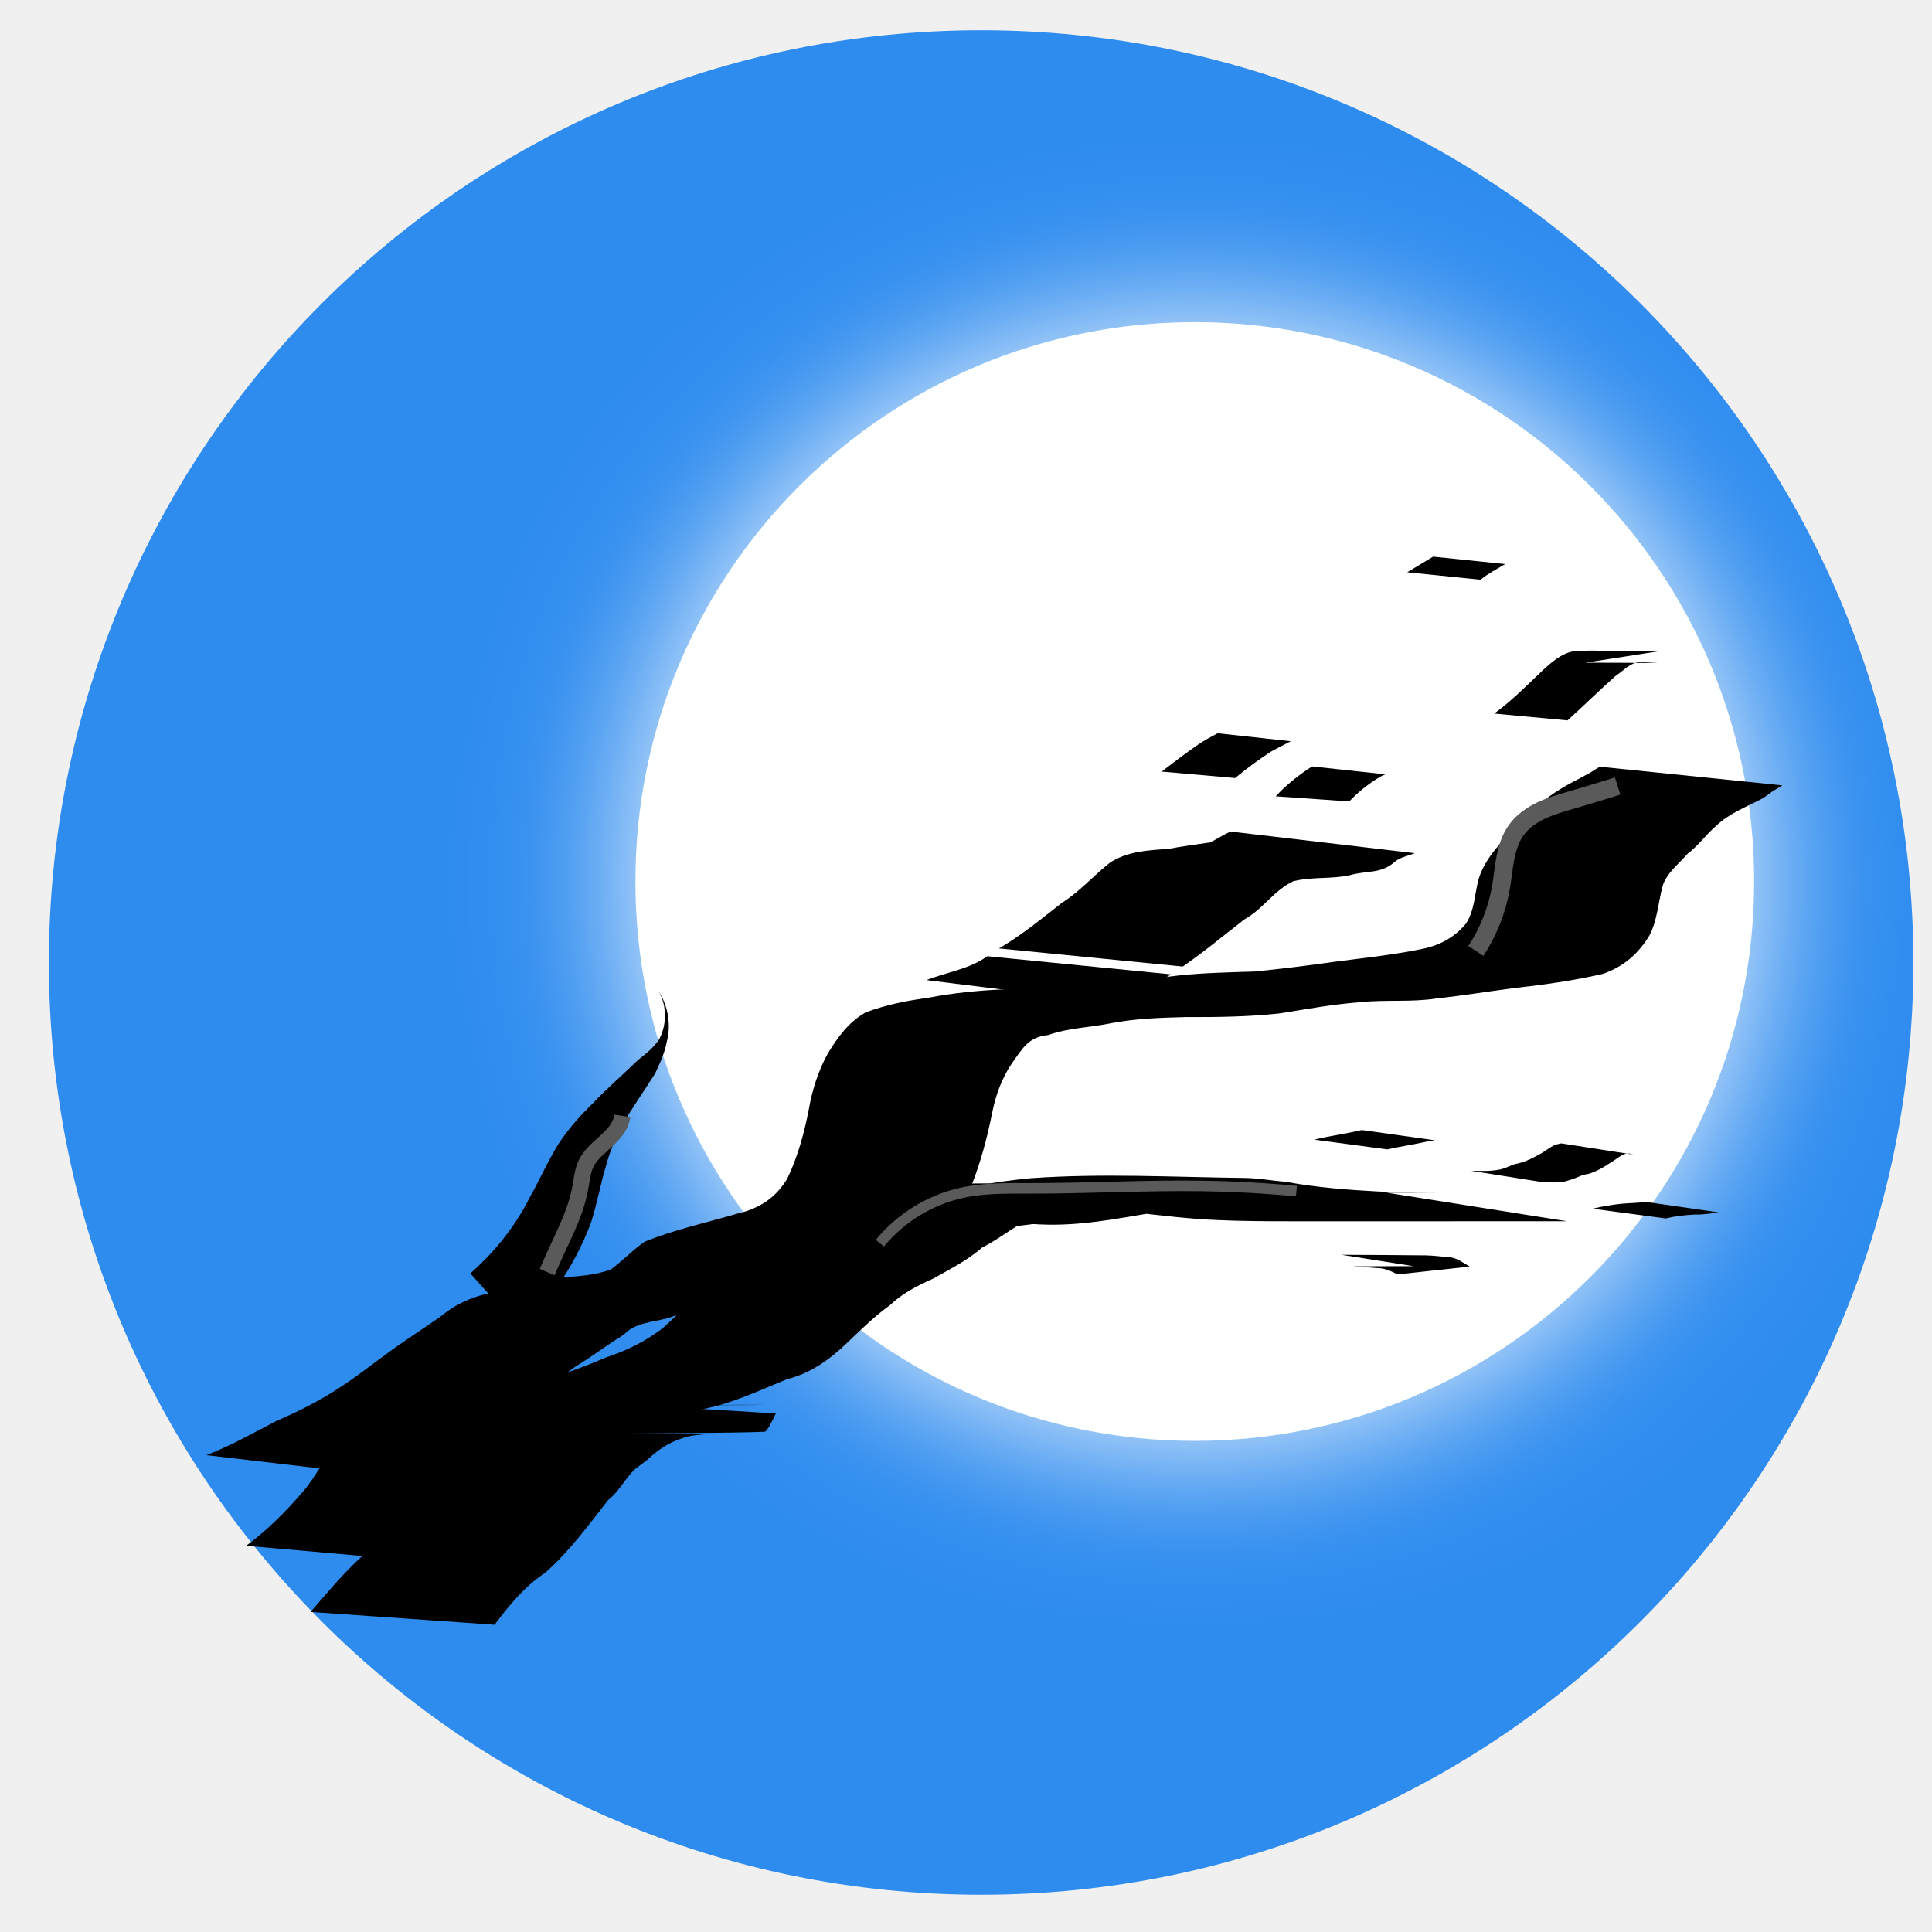
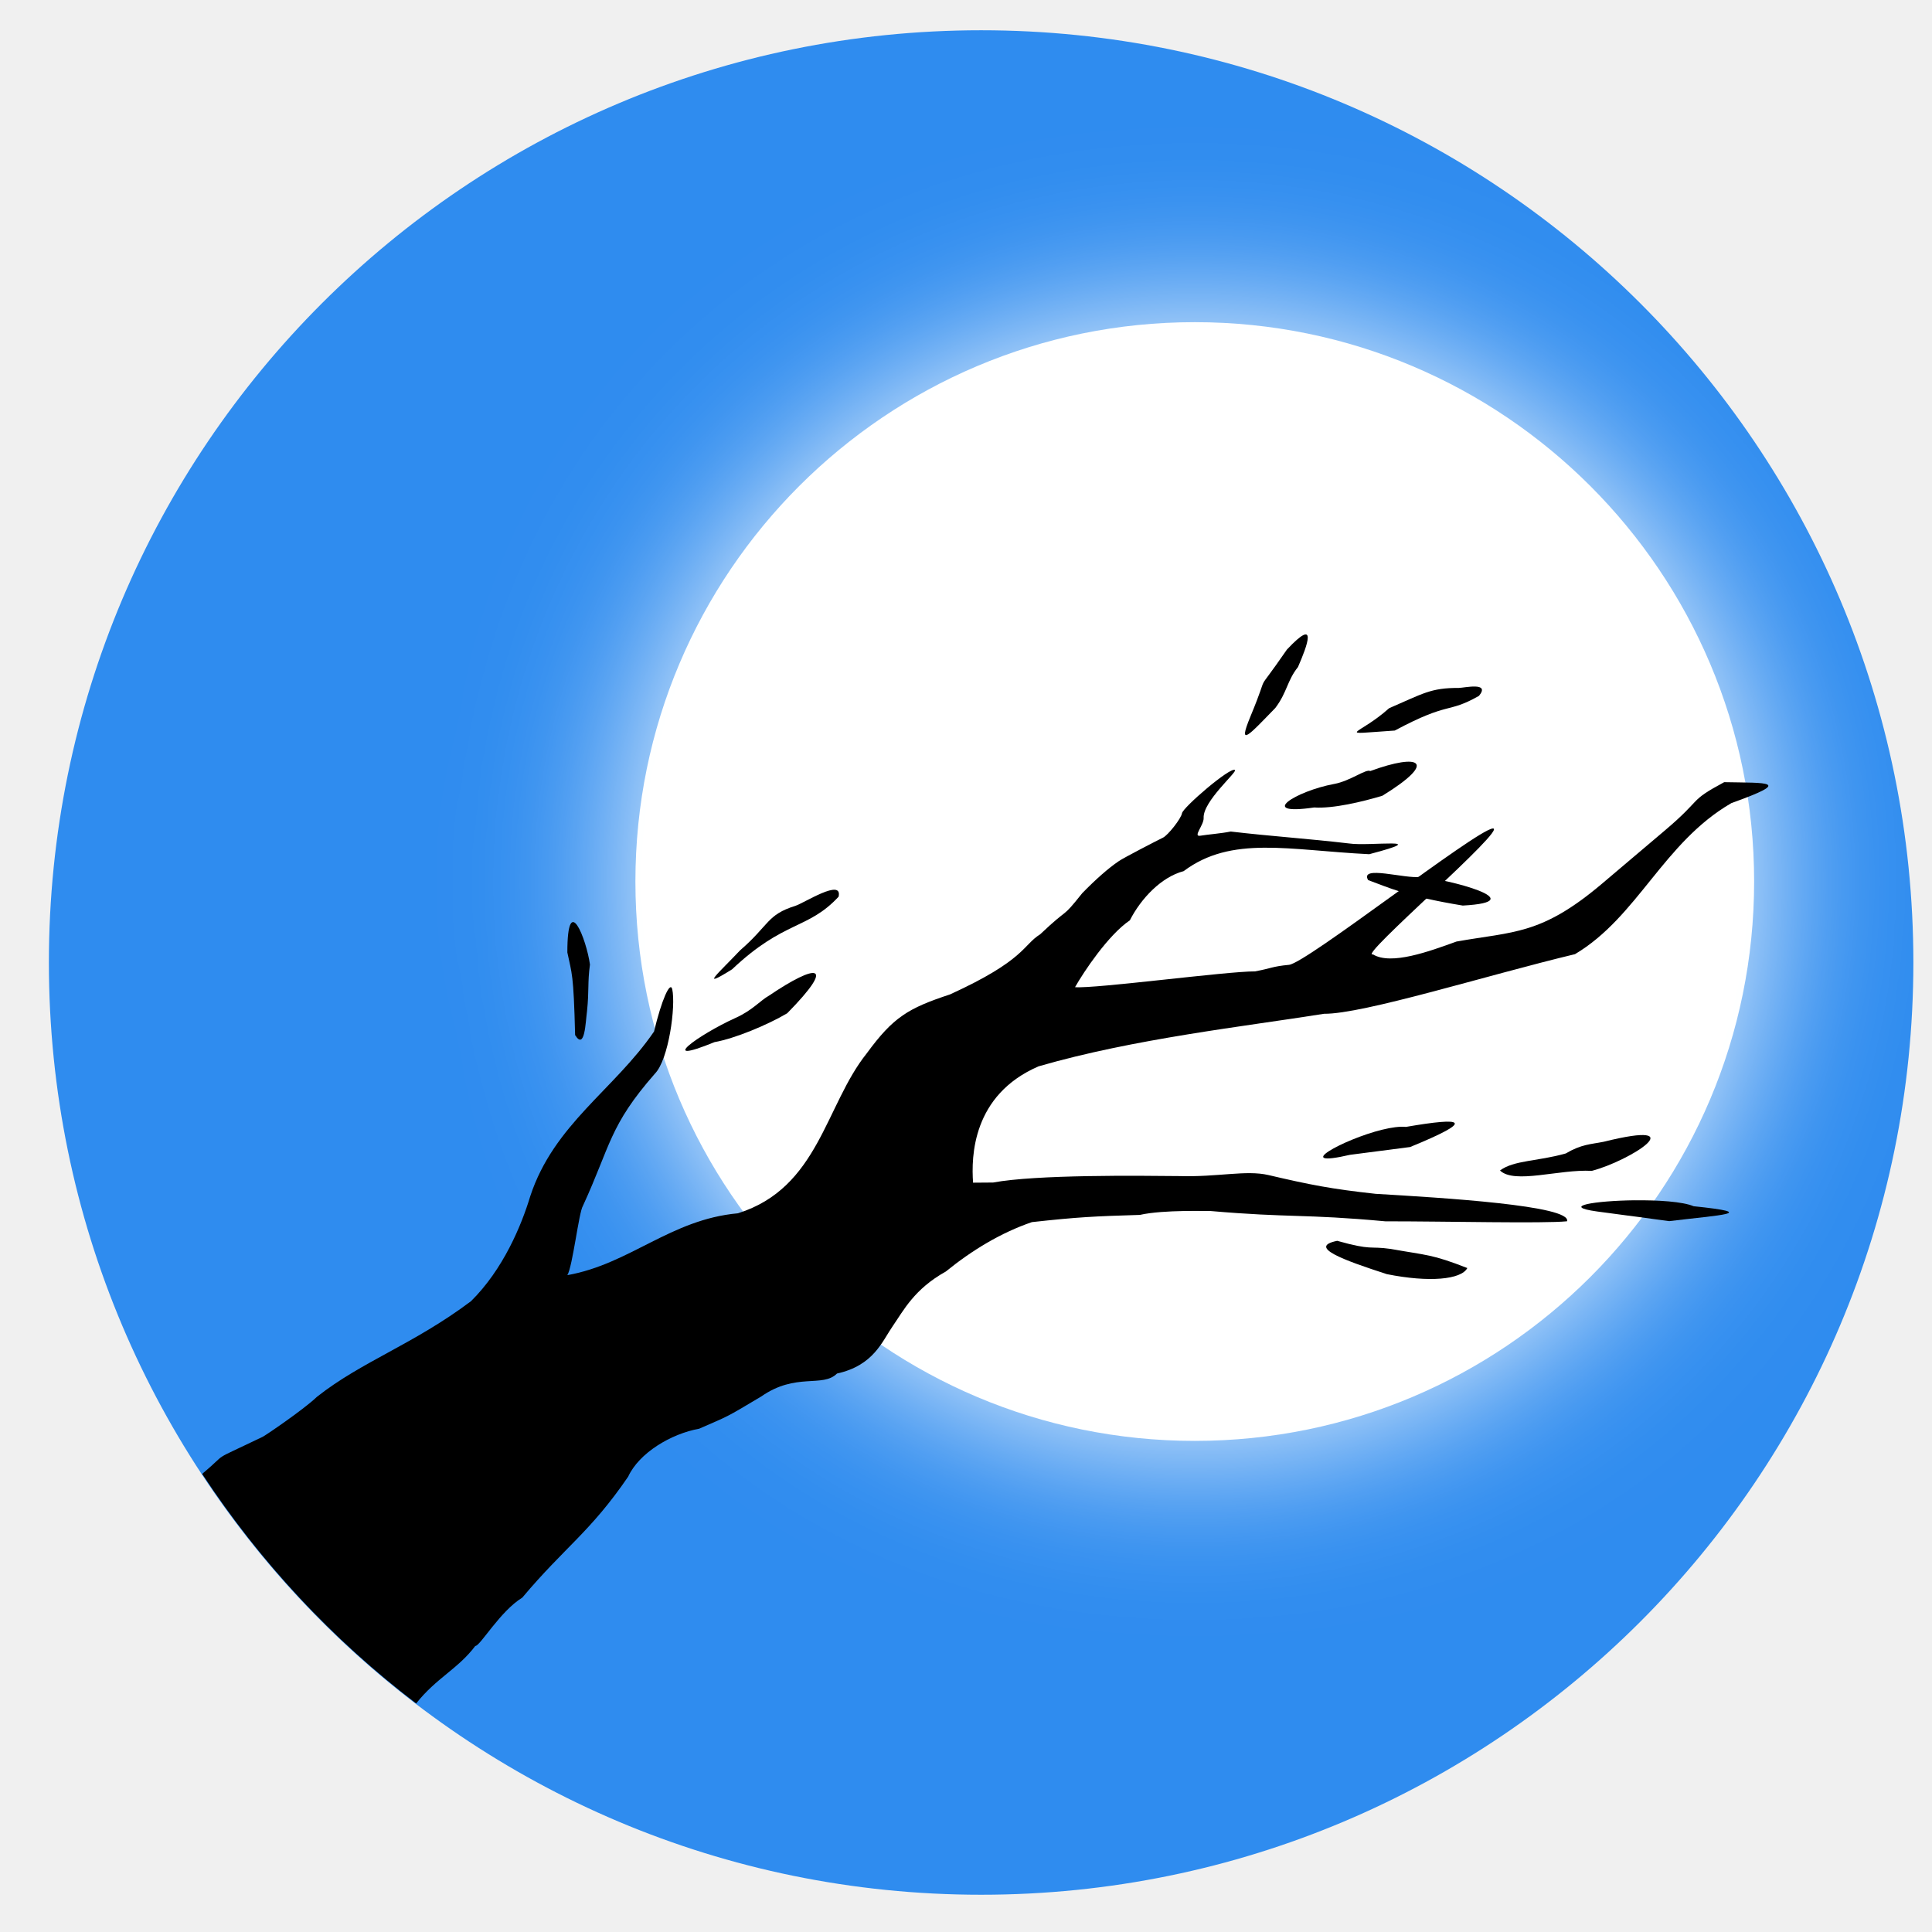
<svg xmlns="http://www.w3.org/2000/svg" width="53mm" height="53mm" viewBox="0 0 53 53" version="1.1" id="svg37476">
  <defs id="defs37473">
    <rect x="240.456" y="31.67" width="472.702" height="174.771" id="rect62766" />
-     <filter style="color-interpolation-filters:sRGB" id="filter48949" x="-0.164" y="-0.164" width="1.328" height="1.328">
+     <filter style="color-interpolation-filters:sRGB" id="filter48949" x="-0.179" y="-0.179" width="1.358" height="1.358">
      <feFlood flood-opacity="1" flood-color="rgb(255,255,255)" result="flood" id="feFlood48939" />
      <feComposite in="flood" in2="SourceGraphic" operator="in" result="composite1" id="feComposite48941" />
-       <feGaussianBlur in="composite1" stdDeviation="4.1" result="blur" id="feGaussianBlur48943" />
+       <feGaussianBlur in="composite1" stdDeviation="4.47" result="blur" id="feGaussianBlur48943" />
      <feOffset dx="0" dy="0" result="offset" id="feOffset48945" />
      <feComposite in="SourceGraphic" in2="offset" operator="over" result="composite2" id="feComposite48947" />
    </filter>
    <rect x="240.456" y="31.67" width="281.51" height="83.28" id="rect62766-8" />
    <rect x="240.456" y="31.67" width="281.51" height="83.28" id="rect62766-4" />
    <rect x="240.456" y="31.67" width="453.934" height="139.582" id="rect62766-3" />
  </defs>
  <g id="layer1">
    <circle style="fill:#2f8cef;fill-opacity:1;stroke:none;stroke-width:1.905;stroke-dasharray:none;stroke-opacity:0.996" id="path38012" cx="26.915" cy="26.404" r="25.574" />
-     <circle style="fill:#ffffff;fill-opacity:0.996;stroke:none;stroke-width:1.965;stroke-dasharray:none;stroke-opacity:1;filter:url(#filter48949)" id="path47820" cx="66.454" cy="50.141" r="30" transform="matrix(0.5114905,0,0,0.5114905,-1.214864,-1.463822)" />
-     <path style="fill:#000000;fill-opacity:1;stroke:none;stroke-width:1.005;stroke-dasharray:none;stroke-opacity:1" id="path49365" d="m 10.692,40.505 c 0.633,-0.295 1.225,-0.673 1.867,-0.949 0.595,-0.206 1.094,-0.57 1.625,-0.89 0.53,-0.396 1.06,-0.79 1.599,-1.174 0.454,-0.275 0.874,-0.6 1.327,-0.876 0.322,-0.342 0.796,-0.341 1.219,-0.458 0.646,-0.236 1.339,-0.318 2.021,-0.38 0.536,0.01 1.02,-0.09 1.441,-0.431 0.237,-0.33 0.529,-0.618 0.92,-0.738 0.84,-0.215 1.676,-0.444 2.511,-0.677 0.69,-0.211 1.121,-0.739 1.413,-1.37 0.261,-0.658 0.446,-1.344 0.583,-2.038 0.098,-0.489 0.266,-0.948 0.545,-1.362 0.299,-0.416 0.451,-0.715 0.993,-0.768 0.538,-0.194 1.112,-0.204 1.666,-0.314 0.694,-0.139 1.402,-0.161 2.107,-0.179 0.866,0.002 1.725,-0.006 2.585,-0.102 0.735,-0.117 1.459,-0.252 2.203,-0.306 0.695,-0.076 1.401,0.006 2.09,-0.103 0.715,-0.076 1.423,-0.195 2.137,-0.285 0.811,-0.09 1.619,-0.205 2.416,-0.386 0.573,-0.192 0.998,-0.564 1.301,-1.078 0.206,-0.421 0.232,-0.891 0.349,-1.339 0.123,-0.37 0.444,-0.599 0.687,-0.884 0.295,-0.217 0.5,-0.523 0.778,-0.759 0.368,-0.356 0.859,-0.531 1.302,-0.77 0.337,-0.244 0.164,-0.129 0.518,-0.344 0,0 -5.01,-0.512 -5.01,-0.512 v 0 c -0.351,0.219 -0.175,0.116 -0.528,0.308 -0.48,0.244 -0.942,0.519 -1.324,0.906 -0.262,0.269 -0.534,0.527 -0.79,0.802 -0.308,0.327 -0.582,0.688 -0.698,1.13 -0.093,0.392 -0.104,0.813 -0.33,1.159 -0.32,0.386 -0.743,0.609 -1.237,0.701 -0.792,0.161 -1.597,0.244 -2.398,0.349 -0.717,0.104 -1.435,0.189 -2.155,0.263 -0.688,0.022 -1.377,0.035 -2.063,0.105 -0.74,0.081 -1.467,0.243 -2.209,0.308 -0.854,0.068 -1.711,0.04 -2.567,0.074 -0.722,0.032 -1.44,0.098 -2.15,0.238 -0.576,0.077 -1.146,0.192 -1.692,0.398 -0.461,0.264 -0.753,0.666 -1.029,1.115 -0.267,0.482 -0.431,0.999 -0.527,1.541 -0.125,0.65 -0.301,1.296 -0.587,1.895 -0.308,0.524 -0.762,0.826 -1.357,0.963 -0.852,0.248 -1.724,0.441 -2.55,0.769 -0.339,0.233 -0.614,0.531 -0.941,0.771 -0.449,0.163 -0.909,0.18 -1.383,0.224 -0.693,0.099 -1.376,0.245 -2.047,0.447 -0.468,0.115 -0.871,0.313 -1.244,0.621 -0.432,0.305 -0.878,0.591 -1.309,0.898 -0.53,0.382 -1.04,0.794 -1.596,1.14 -0.514,0.326 -1.058,0.591 -1.616,0.835 -0.624,0.325 -1.237,0.671 -1.895,0.926 0,0 5.029,0.589 5.029,0.589 z" />
-     <path style="fill:#000000;fill-opacity:1;stroke:none;stroke-width:1.005;stroke-dasharray:none;stroke-opacity:1" id="path52797" d="m 11.794,42.848 c 0.55,-0.488 1.074,-1.009 1.534,-1.584 0.291,-0.303 0.424,-0.718 0.669,-1.053 0.091,-0.125 0.214,-0.223 0.315,-0.34 0.317,-0.281 0.76,-0.322 1.161,-0.413 0.084,-0.014 0.169,-0.02 0.251,-0.043 0.969,-0.269 -0.502,0.078 0.468,-0.155 0.269,-0.064 0.539,-0.091 0.809,-0.155 0.771,-0.104 1.528,-0.269 2.284,-0.451 0.811,-0.151 1.557,-0.519 2.317,-0.822 0.638,-0.162 1.154,-0.534 1.623,-0.981 0.379,-0.361 0.76,-0.738 1.187,-1.045 0.336,-0.324 0.766,-0.545 1.191,-0.731 0.457,-0.262 0.94,-0.498 1.335,-0.85 0.451,-0.224 0.839,-0.553 1.291,-0.774 0.586,-0.154 1.203,-0.165 1.806,-0.179 0.094,-0.001 0.188,-0.002 0.282,-0.003 -0.194,-0.002 0.772,10e-4 0.579,10e-4 -8.2,0.004 -5.876,-0.002 -4.145,0.002 2.489,0.786 4.295,-0.087 6.51,-0.197 1.73,-0.059 4.085,-0.076 -4.095,-0.005 -0.121,0.001 0.241,0.016 0.361,0.025 0.263,0.021 0.525,0.046 0.788,0.069 0.85,0.1 1.697,0.209 2.551,0.275 0.688,0.05 1.378,0.058 2.068,0.063 2.339,0.005 4.679,-0.002 7.018,-5.11e-4 0.346,2.71e-4 0.691,4.04e-4 1.037,5.11e-4 0,0 -4.992,-0.79 -4.992,-0.79 v 0 c -0.341,4.09e-4 -0.681,10e-4 -1.022,0.002 -0.321,10e-4 -0.642,0.002 -0.962,0.003 -0.122,1.33e-4 -0.487,2.71e-4 -0.365,2.71e-4 5.023,-7.2e-5 6.105,10e-4 4.261,-5.12e-4 -0.696,5.12e-4 -1.392,0.002 -2.087,-0.03 -0.853,-0.045 -1.706,-0.111 -2.547,-0.266 -0.37,-0.029 -0.758,-0.102 -1.128,-0.106 -1.953,-0.023 -3.917,-0.132 -5.869,0.007 -1.902,0.174 -5.102,0.896 3.455,0.163 -2.226,-0.012 -4.453,-0.06 -6.678,0.021 -0.631,0.044 -1.29,0.086 -1.848,0.413 -0.437,0.281 -0.891,0.537 -1.308,0.845 -0.423,0.276 -0.854,0.538 -1.312,0.752 -0.431,0.239 -0.845,0.492 -1.202,0.837 -0.401,0.349 -0.8,0.7 -1.185,1.067 -0.481,0.374 -1.005,0.63 -1.584,0.822 -0.744,0.32 -1.506,0.59 -2.303,0.743 -0.761,0.177 -1.533,0.288 -2.3,0.435 -0.523,0.095 -1.029,0.251 -1.545,0.377 -0.474,0.142 -0.896,0.302 -1.196,0.724 -0.355,0.443 -0.588,0.965 -0.959,1.396 -0.469,0.546 -0.979,1.059 -1.559,1.488 0,0 5.042,0.443 5.042,0.443 z" />
-     <path style="fill:#000000;fill-opacity:1;stroke:none;stroke-width:1.005;stroke-dasharray:none;stroke-opacity:1" id="path52799" d="m 13.567,44.571 c 0.401,-0.535 0.831,-1.057 1.392,-1.429 0.663,-0.587 1.182,-1.299 1.724,-1.992 0.303,-0.231 0.463,-0.594 0.738,-0.849 0.007,-0.006 0.341,-0.258 0.344,-0.261 0.356,-0.342 0.743,-0.558 1.225,-0.657 0.441,-0.064 0.889,-0.054 1.333,-0.052 0.075,5.11e-4 0.299,0.002 0.225,0.002 -11.591,0.006 -0.816,0.013 0.431,-0.057 0.077,-0.004 0.282,-0.456 0.303,-0.5 0,0 -5.051,-0.31 -5.051,-0.31 v 0 c -0.039,0.03 -0.071,0.076 -0.118,0.091 -0.046,0.015 -0.194,-0.008 -0.146,-0.008 9.897,-0.03 2.695,0.016 -0.64,-0.003 -0.458,0.015 -0.921,0.038 -1.353,0.203 -0.467,0.206 -0.861,0.514 -1.245,0.849 -0.401,0.366 -0.708,0.819 -1.06,1.23 -0.493,0.692 -1.036,1.352 -1.729,1.857 -0.521,0.468 -0.962,1.009 -1.421,1.535 0,0 5.05,0.351 5.05,0.351 z" />
-     <path style="fill:#000000;fill-opacity:1;stroke:none;stroke-width:1.005;stroke-dasharray:none;stroke-opacity:1" id="path52801" d="m 32.447,26.514 c 0.585,-0.402 1.128,-0.859 1.69,-1.292 0.51,-0.282 0.807,-0.793 1.335,-1.044 0.514,-0.135 1.053,-0.054 1.567,-0.171 0.446,-0.129 0.834,-0.031 1.201,-0.346 0.161,-0.149 0.376,-0.173 0.569,-0.256 0,0 -5.047,-0.593 -5.047,-0.593 v 0 c -0.198,0.083 -0.372,0.203 -0.564,0.298 -0.388,0.054 -0.775,0.108 -1.161,0.18 -0.55,0.033 -1.124,0.067 -1.596,0.381 -0.447,0.353 -0.822,0.791 -1.31,1.095 -0.56,0.439 -1.11,0.892 -1.726,1.252 0,0 5.041,0.497 5.041,0.497 z" />
-     <path style="fill:#000000;fill-opacity:1;stroke:none;stroke-width:1.005;stroke-dasharray:none;stroke-opacity:1" id="path52803" d="m 27.083,26.232 c -0.497,0.36 -1.112,0.434 -1.666,0.655 0,0 5.01,0.619 5.01,0.619 v 0 c 0.599,-0.184 1.174,-0.428 1.697,-0.777 0,0 -5.041,-0.497 -5.041,-0.497 z" />
-     <path style="fill:#000000;fill-opacity:1;fill-rule:nonzero;stroke:none;stroke-width:0.135px;stroke-linecap:butt;stroke-linejoin:miter;stroke-opacity:1" d="m 13.581,35.691 c 0,0 0.68,0.758 0.68,0.758 0.659,-0.59 1.455,-1.563 1.957,-2.927 0.088,-0.277 0.154,-0.549 0.218,-0.818 0.059,-0.248 0.116,-0.489 0.186,-0.716 0.094,-0.353 0.237,-0.711 0.424,-1.082 0.272,-0.483 0.616,-0.965 0.923,-1.454 0.067,-0.14 0.131,-0.276 0.187,-0.419 0.06,-0.153 0.105,-0.298 0.133,-0.444 0.076,-0.279 0.069,-0.55 0.025,-0.777 -0.056,-0.292 -0.174,-0.522 -0.287,-0.691 0.115,0.172 0.206,0.413 0.214,0.699 0.006,0.224 -0.04,0.467 -0.158,0.689 -0.07,0.108 -0.158,0.207 -0.262,0.304 -0.097,0.09 -0.203,0.175 -0.319,0.265 -0.394,0.386 -0.841,0.767 -1.269,1.218 -0.331,0.322 -0.643,0.676 -0.906,1.074 -0.163,0.263 -0.303,0.534 -0.422,0.767 -0.138,0.271 -0.238,0.472 -0.357,0.68 -0.497,1 -1.158,1.682 -1.645,2.118 0,0 0.68,0.758 0.68,0.758 z" id="path52829" />
-     <path style="fill:#000000;fill-opacity:1;stroke:#5b5b5b;stroke-width:0.289;stroke-linecap:butt;stroke-linejoin:miter;stroke-dasharray:none;stroke-opacity:0.996" d="m 24.137,34.104 c 0.573,-0.701 1.39,-1.199 2.276,-1.388 0.613,-0.131 1.247,-0.116 1.873,-0.116 1.562,9.83e-4 3.124,-0.089 4.686,-0.066 0.866,0.013 1.731,0.06 2.593,0.141" id="path57131" />
-     <path style="fill:#000000;fill-opacity:1;stroke:#5b5b5b;stroke-width:0.494;stroke-linecap:butt;stroke-linejoin:miter;stroke-dasharray:none;stroke-opacity:0.996" d="m 40.487,26.087 c 0.347,-0.528 0.583,-1.128 0.69,-1.751 0.046,-0.269 0.068,-0.541 0.121,-0.809 0.053,-0.268 0.138,-0.534 0.297,-0.755 0.17,-0.237 0.417,-0.41 0.681,-0.536 0.264,-0.125 0.546,-0.206 0.826,-0.287 0.426,-0.124 0.851,-0.253 1.274,-0.386" id="path58799" />
-     <path style="fill:#000000;fill-opacity:1;stroke:#5b5b5b;stroke-width:0.442;stroke-linecap:butt;stroke-linejoin:miter;stroke-dasharray:none;stroke-opacity:0.996" d="m 15.009,34.897 c 0.107,-0.246 0.217,-0.491 0.329,-0.734 0.147,-0.317 0.298,-0.632 0.414,-0.961 0.074,-0.211 0.133,-0.427 0.172,-0.647 0.038,-0.213 0.058,-0.433 0.151,-0.629 0.107,-0.226 0.302,-0.395 0.488,-0.562 0.186,-0.167 0.375,-0.346 0.464,-0.579 0.022,-0.056 0.037,-0.115 0.046,-0.174" id="path59570" />
-     <path style="fill:#000000;fill-opacity:1;stroke:none;stroke-width:0.442;stroke-dasharray:none;stroke-opacity:1" id="path61143" d="m 33.884,21.343 c 0.314,-0.264 0.644,-0.502 0.986,-0.726 0.179,-0.096 0.358,-0.193 0.541,-0.283 0,0 -2.009,-0.219 -2.009,-0.219 v 0 c -0.178,0.099 -0.36,0.19 -0.527,0.306 -0.346,0.235 -0.674,0.493 -1.008,0.746 0,0 2.017,0.177 2.017,0.177 z" />
-     <path style="fill:#000000;fill-opacity:1;stroke:none;stroke-width:0.442;stroke-dasharray:none;stroke-opacity:1" id="path61401" d="m 37.015,21.985 c 0.248,-0.266 0.54,-0.491 0.851,-0.679 0.045,-0.021 0.09,-0.043 0.135,-0.064 0,0 -2.003,-0.216 -2.003,-0.216 v 0 c -0.044,0.027 -0.089,0.054 -0.133,0.081 -0.312,0.218 -0.61,0.458 -0.869,0.738 0,0 2.02,0.141 2.02,0.141 z" />
-     <path style="fill:#000000;fill-opacity:1;stroke:none;stroke-width:0.442;stroke-dasharray:none;stroke-opacity:1" id="path61403" d="m 43,19.763 c 0.448,-0.404 0.877,-0.829 1.33,-1.229 0.182,-0.119 0.347,-0.304 0.564,-0.361 0.064,-0.017 0.176,-0.007 0.24,-0.004 0.749,0.04 0.204,0.008 -1.64,0.01 0,0 1.983,-0.308 1.983,-0.308 v 0 c -2.234,-0.009 -1.454,-0.048 -2.341,2.7e-4 -0.316,0.07 -0.558,0.286 -0.794,0.497 -0.437,0.416 -0.863,0.851 -1.352,1.207 0,0 2.01,0.187 2.01,0.187 z" />
-     <path style="fill:#000000;fill-opacity:1;stroke:none;stroke-width:0.442;stroke-dasharray:none;stroke-opacity:1" id="path61405" d="m 38.059,31.531 c 0.339,-0.077 0.682,-0.126 1.022,-0.202 0.188,-0.037 0.095,-0.021 0.278,-0.049 0,0 -1.999,-0.28 -1.999,-0.28 v 0 c -0.18,0.036 -0.089,0.017 -0.274,0.058 -0.343,0.074 -0.691,0.119 -1.032,0.206 0,0 2.006,0.267 2.006,0.267 z" />
-     <path style="fill:#000000;fill-opacity:1;stroke:none;stroke-width:0.442;stroke-dasharray:none;stroke-opacity:1" id="path62030" d="m 42.356,32.437 c 0.18,-0.01 0.362,0.017 0.54,-0.018 0.034,-0.007 0.189,-0.055 0.227,-0.067 0.167,-0.055 0.265,-0.125 0.445,-0.147 0.237,-0.067 0.449,-0.198 0.651,-0.335 0.138,-0.073 0.272,-0.222 0.44,-0.228 0.05,-0.002 0.099,0.021 0.148,0.031 0,0 -1.978,-0.307 -1.978,-0.307 v 0 c -0.053,0.013 -0.108,0.021 -0.16,0.04 -0.159,0.061 -0.287,0.184 -0.437,0.26 -0.212,0.118 -0.43,0.226 -0.672,0.267 -0.146,0.05 -0.281,0.127 -0.435,0.153 -0.253,0.052 -0.512,0.032 -0.769,0.033 0,0 1.999,0.317 1.999,0.317 z" />
-     <path style="fill:#000000;fill-opacity:1;stroke:none;stroke-width:0.442;stroke-dasharray:none;stroke-opacity:1" id="path62032" d="m 45.693,33.425 c 0.257,-0.062 0.52,-0.091 0.784,-0.107 0.227,0.007 0.446,-0.028 0.669,-0.059 0,0 -1.996,-0.288 -1.996,-0.288 v 0 c -0.219,0.03 -0.44,0.031 -0.66,0.05 -0.27,0.029 -0.538,0.072 -0.802,0.137 0,0 2.006,0.267 2.006,0.267 z" />
-     <path style="fill:#000000;fill-opacity:1;stroke:none;stroke-width:0.442;stroke-dasharray:none;stroke-opacity:1" id="path62034" d="m 38.792,34.738 c 0.049,-5.12e-4 0.097,-10e-4 0.146,-0.002 -0.601,10e-4 -1.202,-0.002 -1.803,0.004 -0.06,5.11e-4 0.12,0.007 0.18,0.011 0.153,0.011 0.306,0.024 0.459,0.036 0.208,-0.002 0.383,0.081 0.563,0.173 0,0 1.981,-0.213 1.981,-0.213 v 0 c -0.179,-0.105 -0.347,-0.24 -0.561,-0.26 -0.215,-0.013 -0.434,-0.046 -0.649,-0.049 -0.716,-0.009 -1.432,-0.01 -2.148,-0.015 -0.055,-4.09e-4 -0.111,-0.001 -0.166,-0.002 0,0 1.997,0.316 1.997,0.316 z" />
-     <path style="fill:#000000;fill-opacity:1;stroke:none;stroke-width:0.442;stroke-dasharray:none;stroke-opacity:1" id="path62036" d="m 40.615,15.903 c 0.208,-0.169 0.447,-0.292 0.675,-0.429 0,0 -1.976,-0.204 -1.976,-0.204 v 0 c -0.237,0.143 -0.472,0.287 -0.71,0.429 0,0 2.01,0.204 2.01,0.204 z" />
+     <circle style="fill:#ffffff;fill-opacity:0.996;stroke:none;stroke-width:1.965;stroke-dasharray:none;stroke-opacity:1;filter:url(#filter48949);opacity:1" id="path47820" cx="66.454" cy="50.141" r="30" transform="matrix(0.5114905,0,0,0.5114905,-1.214864,-1.463822)" />
+     <circle id="path64657" style="fill:#000000;stroke:#000000;stroke-width:0.265" cx="62.379" cy="32.819" r="0" />
+     <circle id="path64659" style="fill:#000000;stroke:#000000;stroke-width:0.265" cx="30.414" cy="26.379" r="0" />
+     <g id="path64675">
+       <path style="color:#000000;fill:#000000;stroke-width:1.206;-inkscape-stroke:none" d="m 38.147,34.261 c -0.592,-0.084 -0.499,0.05 -1.464,-0.222 -0.821,0.167 0.162,0.525 1.361,0.914 1.164,0.234 2.042,0.149 2.209,-0.167 -0.981,-0.384 -1.099,-0.345 -2.106,-0.525 z" id="path1304" />
+       <path style="color:#000000;fill:#000000;stroke-width:1.343;-inkscape-stroke:none" d="m 44.841,32.927 c -1.072,0.012 -2.052,0.165 -1.03,0.307 0.66,0.088 1.321,0.176 1.981,0.265 1.404,-0.172 2.518,-0.217 0.668,-0.409 -0.298,-0.127 -0.975,-0.17 -1.618,-0.162 z" id="path1302" />
+       <path style="color:#000000;fill:#000000;stroke-width:1.33;-inkscape-stroke:none" d="m 42.955,31.642 c -0.784,0.221 -1.426,0.184 -1.806,0.468 0.399,0.382 1.622,-0.04 2.518,0.01 1.052,-0.274 2.851,-1.426 0.325,-0.798 -0.356,0.071 -0.608,0.066 -1.038,0.32 z" id="path1300" />
+       <path style="color:#000000;fill:#000000;stroke-width:1.307;-inkscape-stroke:none" d="m 37.92,30.99 c -1.079,0.265 -2.517,1.068 -0.887,0.69 0.55,-0.071 1.1,-0.143 1.65,-0.214 1.797,-0.736 1.5,-0.83 -0.115,-0.552 -0.169,-0.017 -0.398,0.015 -0.647,0.076 z" id="path1298" />
+       <path style="color:#000000;fill:#000000;-inkscape-stroke:none" d="m 43.951,24.239 c -1.673,1.416 -2.42,1.309 -3.995,1.59 -0.745,0.269 -1.793,0.658 -2.293,0.352 -0.453,0.114 3.757,-3.508 3.284,-3.453 -0.472,0.055 -5.112,3.695 -5.587,3.74 -0.474,0.045 -0.477,0.097 -0.936,0.18 -0.767,-0.004 -4.372,0.478 -4.933,0.433 0.236,-0.417 0.908,-1.43 1.504,-1.834 0.306,-0.601 0.866,-1.19 1.475,-1.349 1.318,-0.988 2.887,-0.572 5.092,-0.465 1.814,-0.477 0.009,-0.209 -0.558,-0.295 -1.114,-0.131 -2.129,-0.196 -3.243,-0.327 -0.263,0.054 -0.618,0.079 -0.833,0.115 -0.215,0.035 0.101,-0.292 0.091,-0.488 -0.023,-0.456 0.93,-1.262 0.859,-1.315 -0.125,-0.094 -1.429,1.029 -1.453,1.187 -0.022,0.145 -0.384,0.603 -0.521,0.669 -0.137,0.066 -1.07,0.546 -1.215,0.646 -0.146,0.1 -0.298,0.219 -0.463,0.364 -0.165,0.145 -0.343,0.314 -0.538,0.514 -0.595,0.747 -0.31,0.328 -1.154,1.128 -0.474,0.294 -0.413,0.707 -2.471,1.648 -1.151,0.38 -1.557,0.622 -2.287,1.619 -1.14,1.425 -1.315,3.69 -3.533,4.386 -1.846,0.167 -2.962,1.392 -4.679,1.697 0.145,-0.238 0.314,-1.72 0.426,-1.899 0.765,-1.663 0.721,-2.198 1.978,-3.631 0.376,-0.387 0.575,-1.847 0.473,-2.317 -0.058,-0.225 -0.291,0.292 -0.499,1.163 -1.093,1.598 -2.747,2.546 -3.396,4.519 -0.241,0.801 -0.742,2.008 -1.626,2.88 -1.578,1.185 -2.999,1.653 -4.227,2.624 -0.371,0.356 -1.442,1.079 -1.486,1.095 -1.527,0.736 -0.879,0.362 -1.661,1.018 1.587,2.416 3.572,4.545 5.87,6.297 0.558,-0.703 1.142,-0.941 1.623,-1.577 0.129,0.009 0.68,-0.954 1.288,-1.325 1.175,-1.397 1.863,-1.795 2.905,-3.319 0.3,-0.653 1.176,-1.176 1.949,-1.316 0.829,-0.363 0.697,-0.284 1.699,-0.882 0.958,-0.67 1.683,-0.234 2.081,-0.631 1.008,-0.223 1.237,-0.88 1.531,-1.304 0.294,-0.424 0.586,-1.012 1.455,-1.495 0.725,-0.589 1.514,-1.065 2.361,-1.355 1.266,-0.139 1.701,-0.16 2.962,-0.198 0.657,-0.149 1.903,-0.099 1.932,-0.107 2.209,0.191 2.557,0.076 4.801,0.283 1.662,-0.001 4.348,0.064 4.985,-10e-4 0.066,-0.216 -0.789,-0.377 -1.89,-0.498 -1.101,-0.121 -2.447,-0.201 -3.361,-0.255 -1.223,-0.134 -1.792,-0.247 -2.94,-0.515 -0.616,-0.144 -1.389,0.06 -2.449,0.028 -1.09,-0.011 -3.918,-0.044 -5.105,0.177 -0.183,-1.38e-4 -0.366,7.82e-4 -0.549,0.004 -0.052,-0.716 -0.02,-2.406 1.796,-3.191 2.613,-0.759 5.658,-1.095 7.831,-1.442 1.078,0.01 4.467,-1.057 6.886,-1.636 1.722,-1.025 2.425,-3.065 4.29,-4.144 1.712,-0.613 0.987,-0.55 -0.198,-0.574 -1.006,0.542 -0.56,0.422 -1.63,1.327 z" id="path1296" />
+       <path style="color:#000000;fill:#000000;stroke-width:1.224;-inkscape-stroke:none" d="m 36.595,21.507 c -1.043,0.193 -2.135,0.877 -0.544,0.644 0.518,0.036 1.323,-0.157 1.87,-0.321 1.532,-0.94 1.04,-1.181 -0.331,-0.678 -0.116,-0.068 -0.542,0.272 -0.994,0.355 z" id="path1294" />
+       <path style="color:#000000;fill:#000000;-inkscape-stroke:none" d="m 34.303,19.655 c -0.369,0.889 -0.024,0.493 0.683,-0.234 0.322,-0.424 0.324,-0.753 0.621,-1.122 0.252,-0.579 0.565,-1.403 -0.303,-0.48 -0.986,1.428 -0.401,0.39 -1.001,1.835 z" id="path1292" />
+       <path style="color:#000000;fill:#000000;-inkscape-stroke:none" d="m 40.023,18.872 c -0.776,-0.005 -0.991,0.158 -1.915,0.556 -0.86,0.771 -1.53,0.725 0.154,0.613 1.527,-0.816 1.424,-0.451 2.31,-0.951 0.323,-0.391 -0.405,-0.219 -0.55,-0.219 z" id="path1288" />
+       <path style="color:#000000;fill:#000000;stroke-width:1.243;-inkscape-stroke:none" d="m 38.964,24.054 c -0.407,0.065 -1.673,-0.333 -1.433,0.089 0.567,0.205 1.021,0.44 2.597,0.699 1.971,-0.108 -0.419,-0.725 -1.163,-0.788 z" id="path65573" />
+       <path style="color:#000000;fill:#000000;stroke-width:1.328;-inkscape-stroke:none" d="m 20.186,27.92 c -1.048,0.475 -2.199,1.328 -0.584,0.668 0.555,-0.097 1.46,-0.475 1.993,-0.791 1.367,-1.39 0.813,-1.372 -0.499,-0.484 -0.235,0.131 -0.454,0.401 -0.909,0.607 z" id="path1294-6" />
+       <path style="color:#000000;fill:#000000;stroke-width:1.095;-inkscape-stroke:none" d="m 15.778,28.397 c 0.268,0.426 0.284,-0.358 0.326,-0.661 0.06,-0.58 0.011,-0.762 0.08,-1.276 -0.093,-0.685 -0.621,-2.051 -0.62,-0.332 0.123,0.594 0.171,0.557 0.213,2.269 z" id="path1292-5" />
+       <path style="color:#000000;fill:#000000;stroke-width:1.058;-inkscape-stroke:none" d="m 21.819,24.85 c -0.784,0.243 -0.713,0.526 -1.518,1.222 -0.559,0.595 -1.16,1.107 -0.218,0.519 1.429,-1.352 2.074,-1.081 2.922,-1.992 0.119,-0.519 -0.951,0.177 -1.187,0.251 z" id="path1288-9" />
+     </g>
  </g>
</svg>
